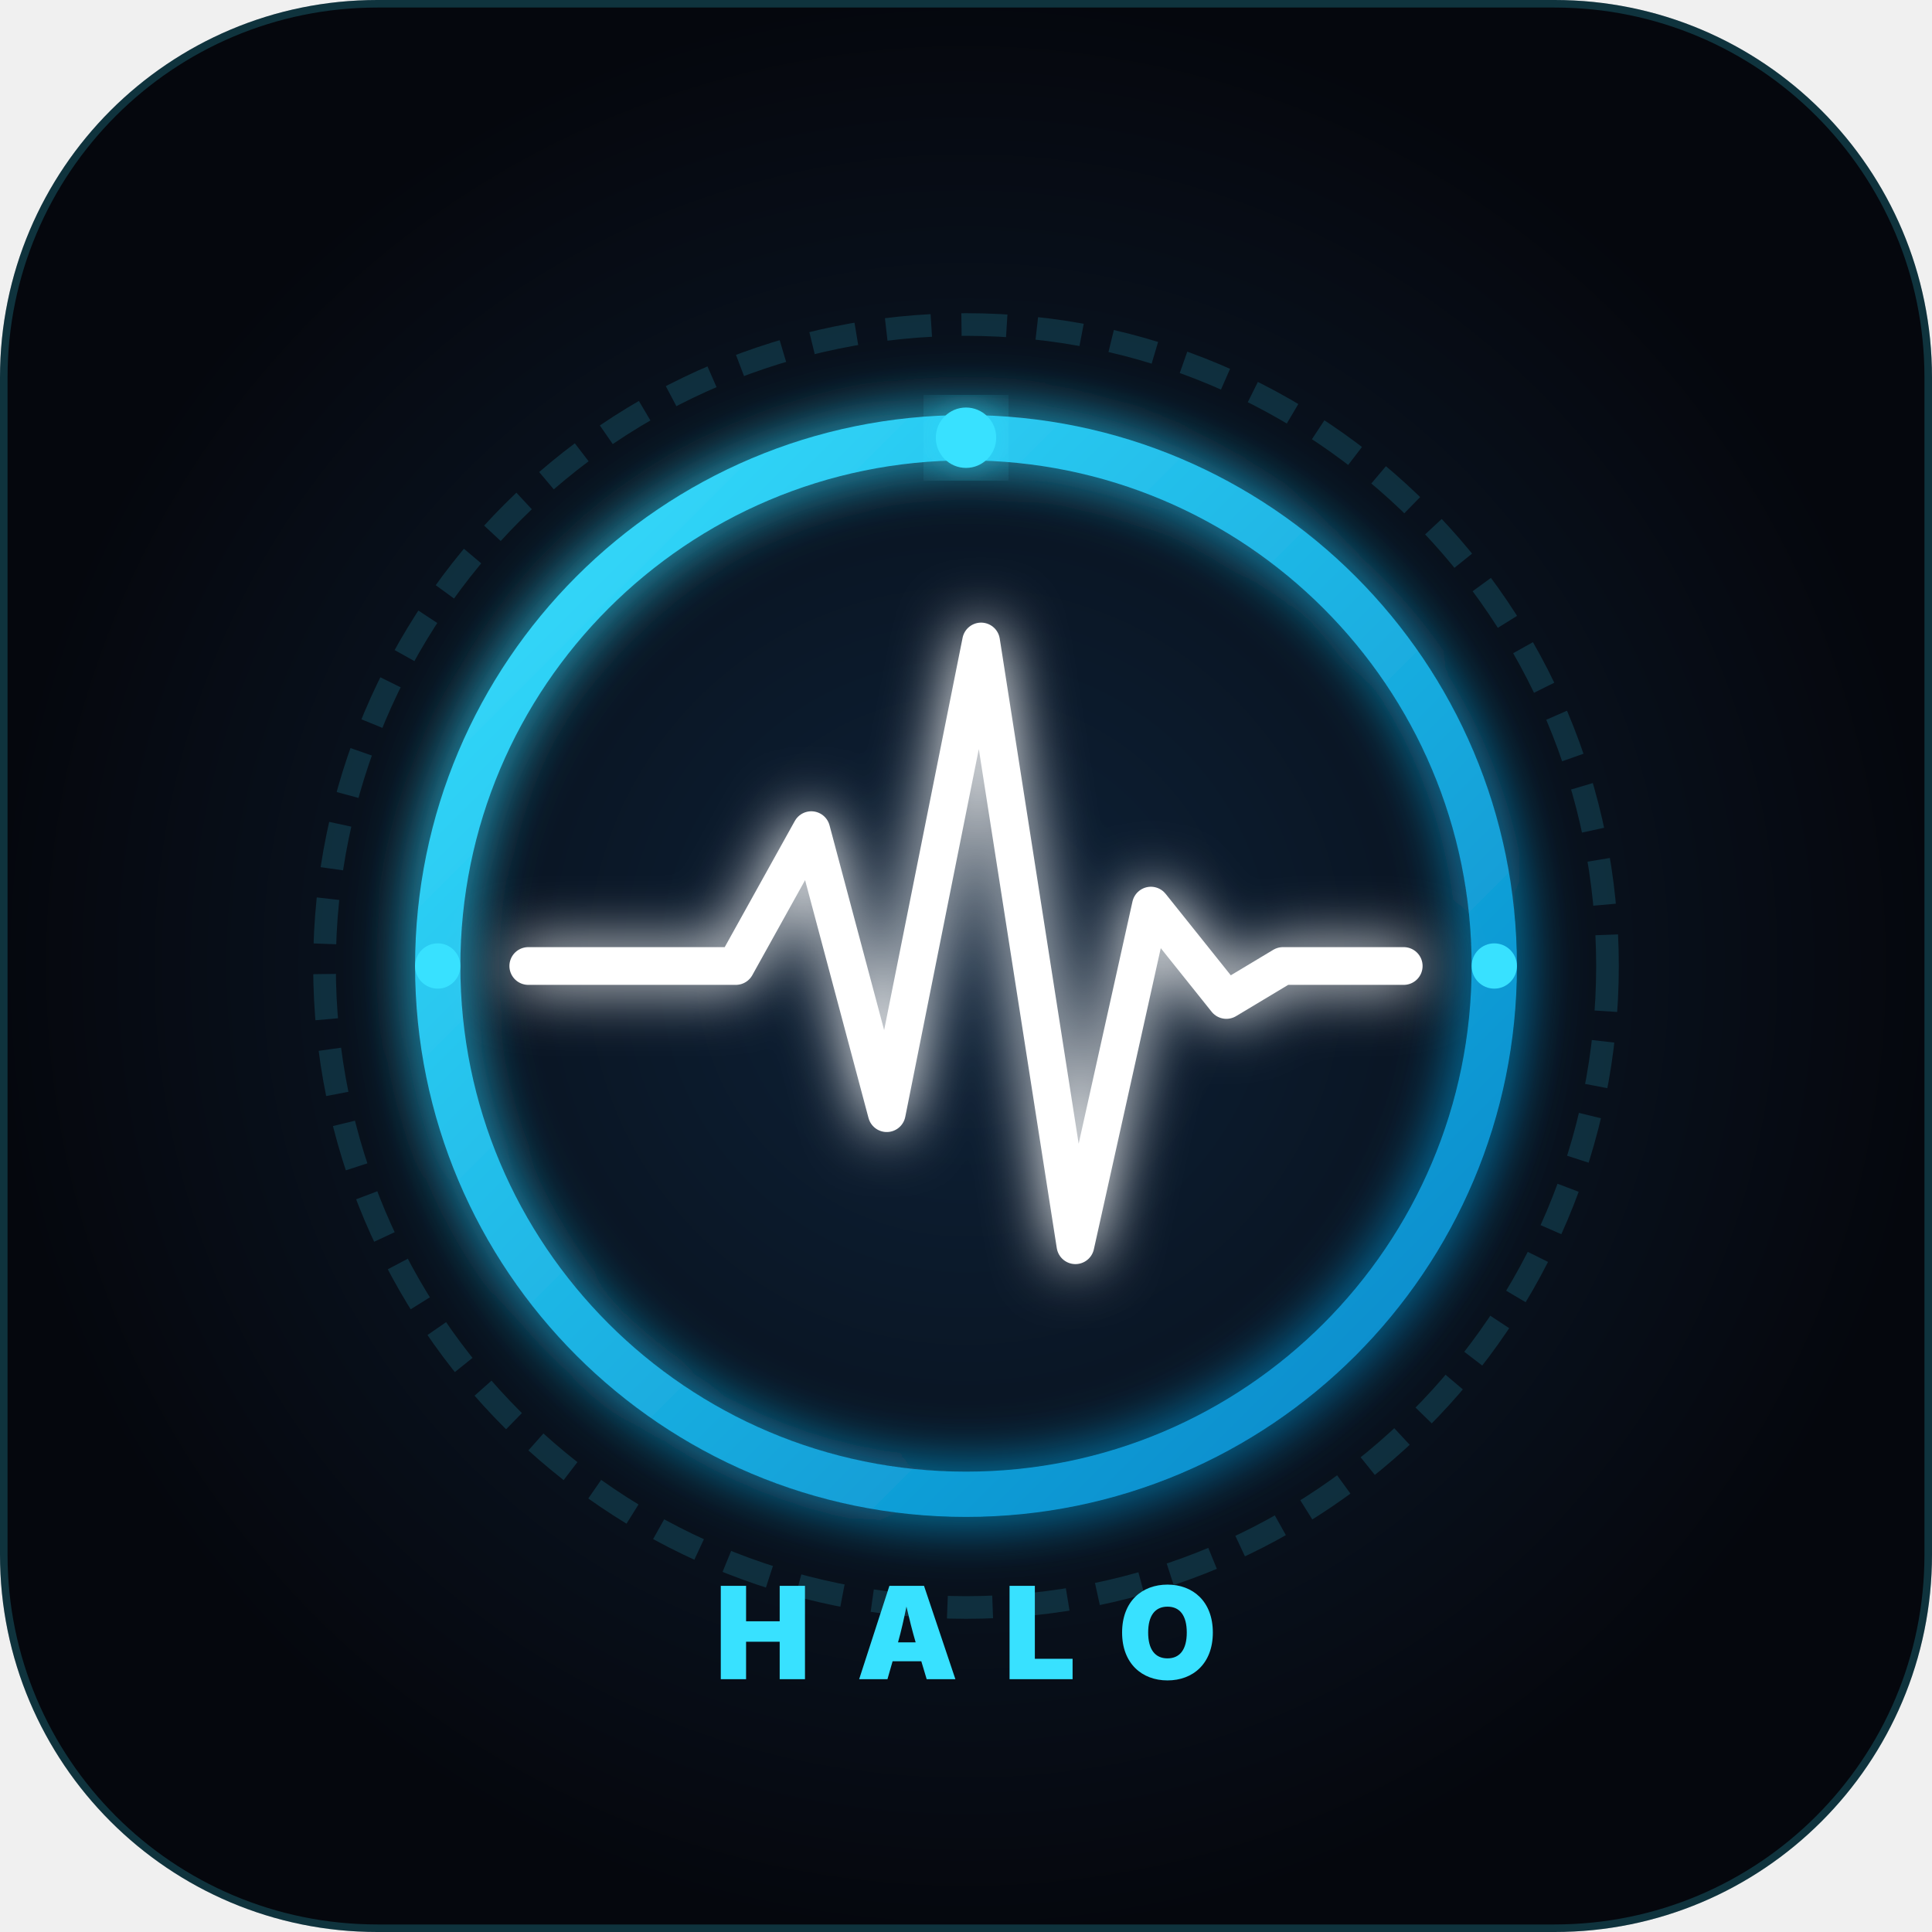
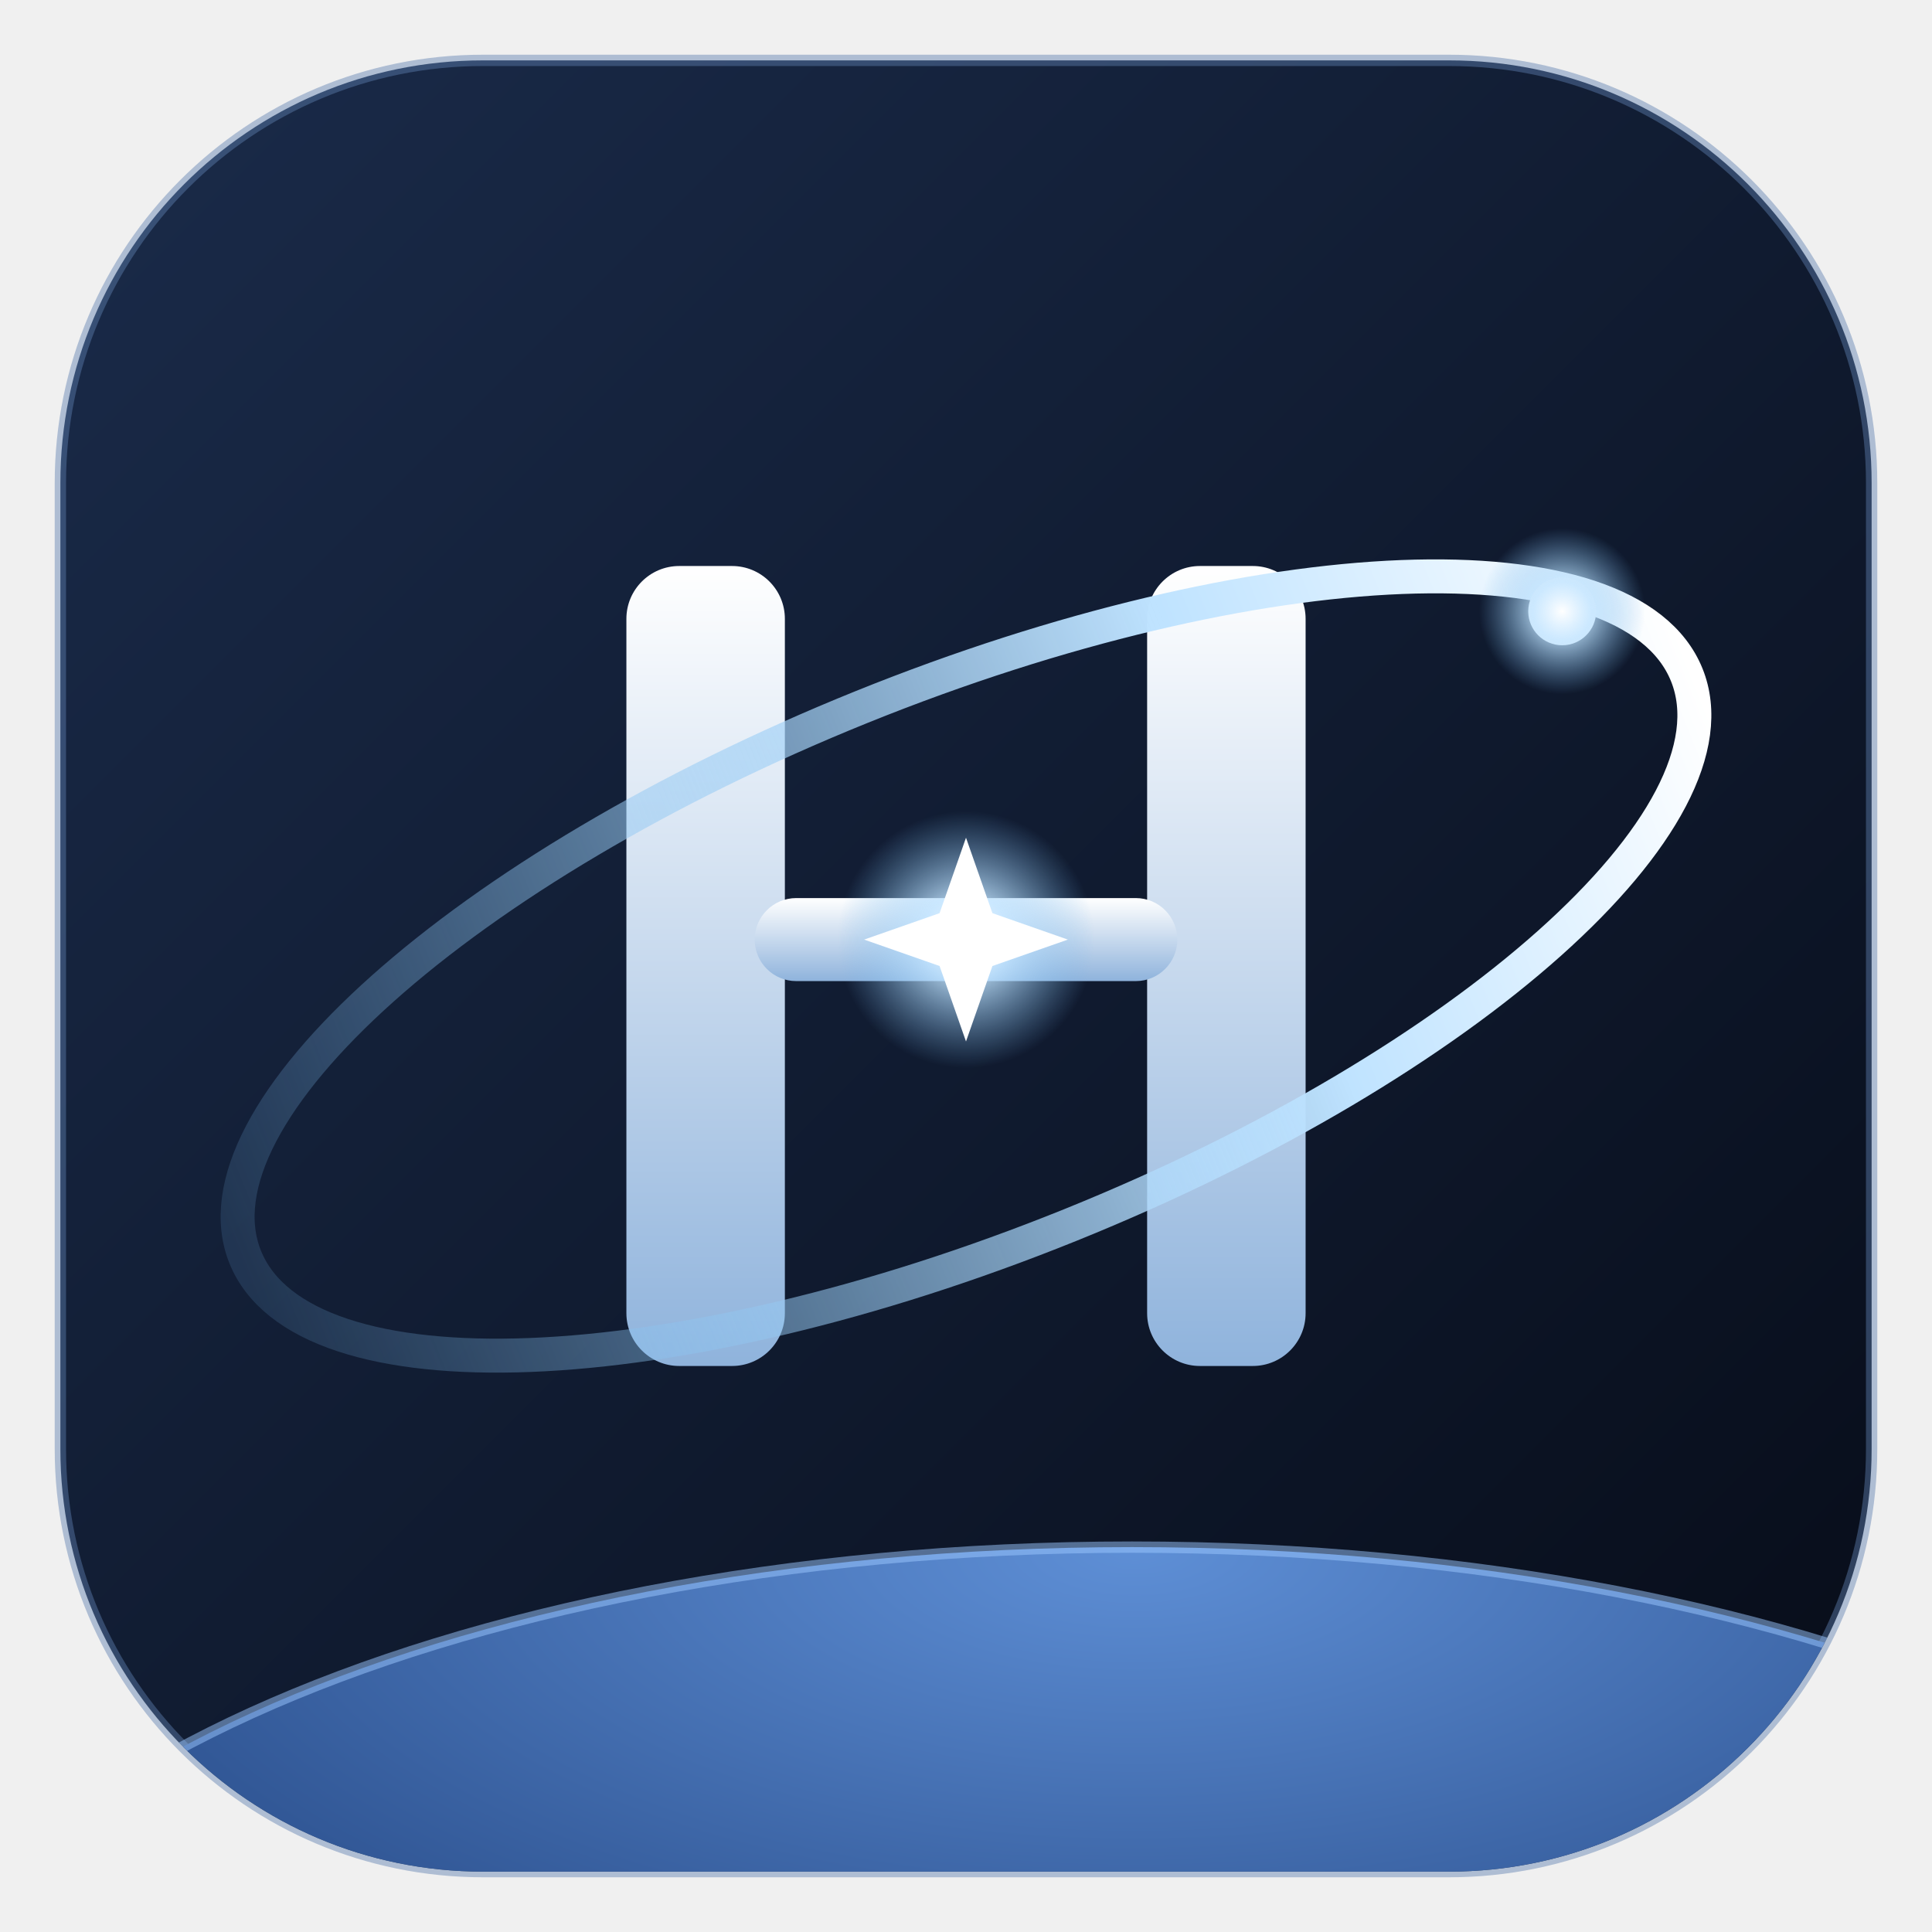
- <svg xmlns="http://www.w3.org/2000/svg" viewBox="0 0 512 512" width="512" height="512">
+ <svg xmlns="http://www.w3.org/2000/svg" viewBox="0 0 512 512" role="img" aria-label="HALO">
  <defs>
-     <radialGradient id="bgGlow" cx="50%" cy="50%" r="50%">
-       <stop offset="0%" stop-color="#0E2238" />
-       <stop offset="100%" stop-color="#05070D" />
+     <linearGradient id="bg" x1="0" y1="0" x2="1" y2="1">
+       <stop offset="0" stop-color="#1A2B4A" />
+       <stop offset="1" stop-color="#070C18" />
+     </linearGradient>
+     <linearGradient id="h" x1="0" y1="0" x2="0" y2="1">
+       <stop offset="0" stop-color="#FFFFFF" />
+       <stop offset="1" stop-color="#8FB3DC" />
+     </linearGradient>
+     <linearGradient id="ring" x1="0" y1="0" x2="1" y2="0">
+       <stop offset="0" stop-color="#73B3E7" stop-opacity="0.15" />
+       <stop offset="0.7" stop-color="#BFE3FF" />
+       <stop offset="1" stop-color="#FFFFFF" />
+     </linearGradient>
+     <radialGradient id="earth" cx="0.5" cy="0" r="1">
+       <stop offset="0" stop-color="#5E8FD6" />
+       <stop offset="0.6" stop-color="#1E3F7A" />
+       <stop offset="1" stop-color="#0B1628" />
    </radialGradient>
-     <linearGradient id="cyanGrad" x1="0%" y1="0%" x2="100%" y2="100%">
-       <stop offset="0%" stop-color="#38E1FF" />
-       <stop offset="100%" stop-color="#0284C7" />
-     </linearGradient>
-     <filter id="glow" x="-20%" y="-20%" width="140%" height="140%">
-       <feGaussianBlur stdDeviation="8" result="blur" />
-       <feComposite in="SourceGraphic" in2="blur" operator="over" />
-     </filter>
+     <radialGradient id="glow" cx="0.5" cy="0.5" r="0.5">
+       <stop offset="0" stop-color="#FFFFFF" />
+       <stop offset="0.35" stop-color="#BFE3FF" stop-opacity="0.8" />
+       <stop offset="1" stop-color="#73B3E7" stop-opacity="0" />
+     </radialGradient>
+     <clipPath id="rr">
+       <rect x="16" y="16" width="480" height="480" rx="112" />
+     </clipPath>
  </defs>
-   <rect width="512" height="512" rx="100" fill="url(#bgGlow)" />
-   <rect width="510" height="510" x="1" y="1" rx="99" fill="none" stroke="rgba(56, 225, 255, 0.2)" stroke-width="2" />
-   <circle cx="256" cy="256" r="170" fill="none" stroke="rgba(56, 225, 255, 0.15)" stroke-width="6" stroke-dasharray="12 8" />
-   <circle cx="256" cy="256" r="140" fill="none" stroke="url(#cyanGrad)" stroke-width="12" filter="url(#glow)" />
-   <path d="M 140 256 L 195 256 L 215 220 L 235 295 L 260 170 L 285 330 L 305 240 L 325 265 L 340 256 L 372 256" fill="none" stroke="#FFFFFF" stroke-width="10" stroke-linecap="round" stroke-linejoin="round" filter="url(#glow)" />
-   <circle cx="256" cy="116" r="8" fill="#38E1FF" filter="url(#glow)" />
-   <circle cx="396" cy="256" r="6" fill="#38E1FF" />
-   <circle cx="116" cy="256" r="6" fill="#38E1FF" />
-   <text x="256" y="445" text-anchor="middle" fill="#38E1FF" font-family="system-ui, -apple-system, sans-serif" font-size="34" font-weight="900" letter-spacing="12">HALO</text>
+   <rect x="16" y="16" width="480" height="480" rx="112" fill="url(#bg)" stroke="#5E7FB0" stroke-opacity="0.45" stroke-width="3" />
+   <g clip-path="url(#rr)">
+     <ellipse cx="300" cy="560" rx="330" ry="150" fill="url(#earth)" />
+     <ellipse cx="300" cy="560" rx="330" ry="150" fill="none" stroke="#9CC9FF" stroke-opacity="0.5" stroke-width="3" />
+   </g>
+   <rect x="166" y="150" width="42" height="212" rx="14" fill="url(#h)" />
+   <rect x="304" y="150" width="42" height="212" rx="14" fill="url(#h)" />
+   <rect x="200" y="238" width="112" height="22" rx="11" fill="url(#h)" />
+   <circle cx="256" cy="249" r="34" fill="url(#glow)" />
+   <path d="M256 222 L263 242 L283 249 L263 256 L256 276 L249 256 L229 249 L249 242 Z" fill="#FFFFFF" />
+   <g transform="rotate(-22 256 256)">
+     <ellipse cx="256" cy="256" rx="206" ry="74" fill="none" stroke="url(#ring)" stroke-width="9" stroke-linecap="round" />
+   </g>
+   <circle cx="414" cy="162" r="9" fill="#FFFFFF" />
+   <circle cx="414" cy="162" r="22" fill="url(#glow)" />
</svg>
